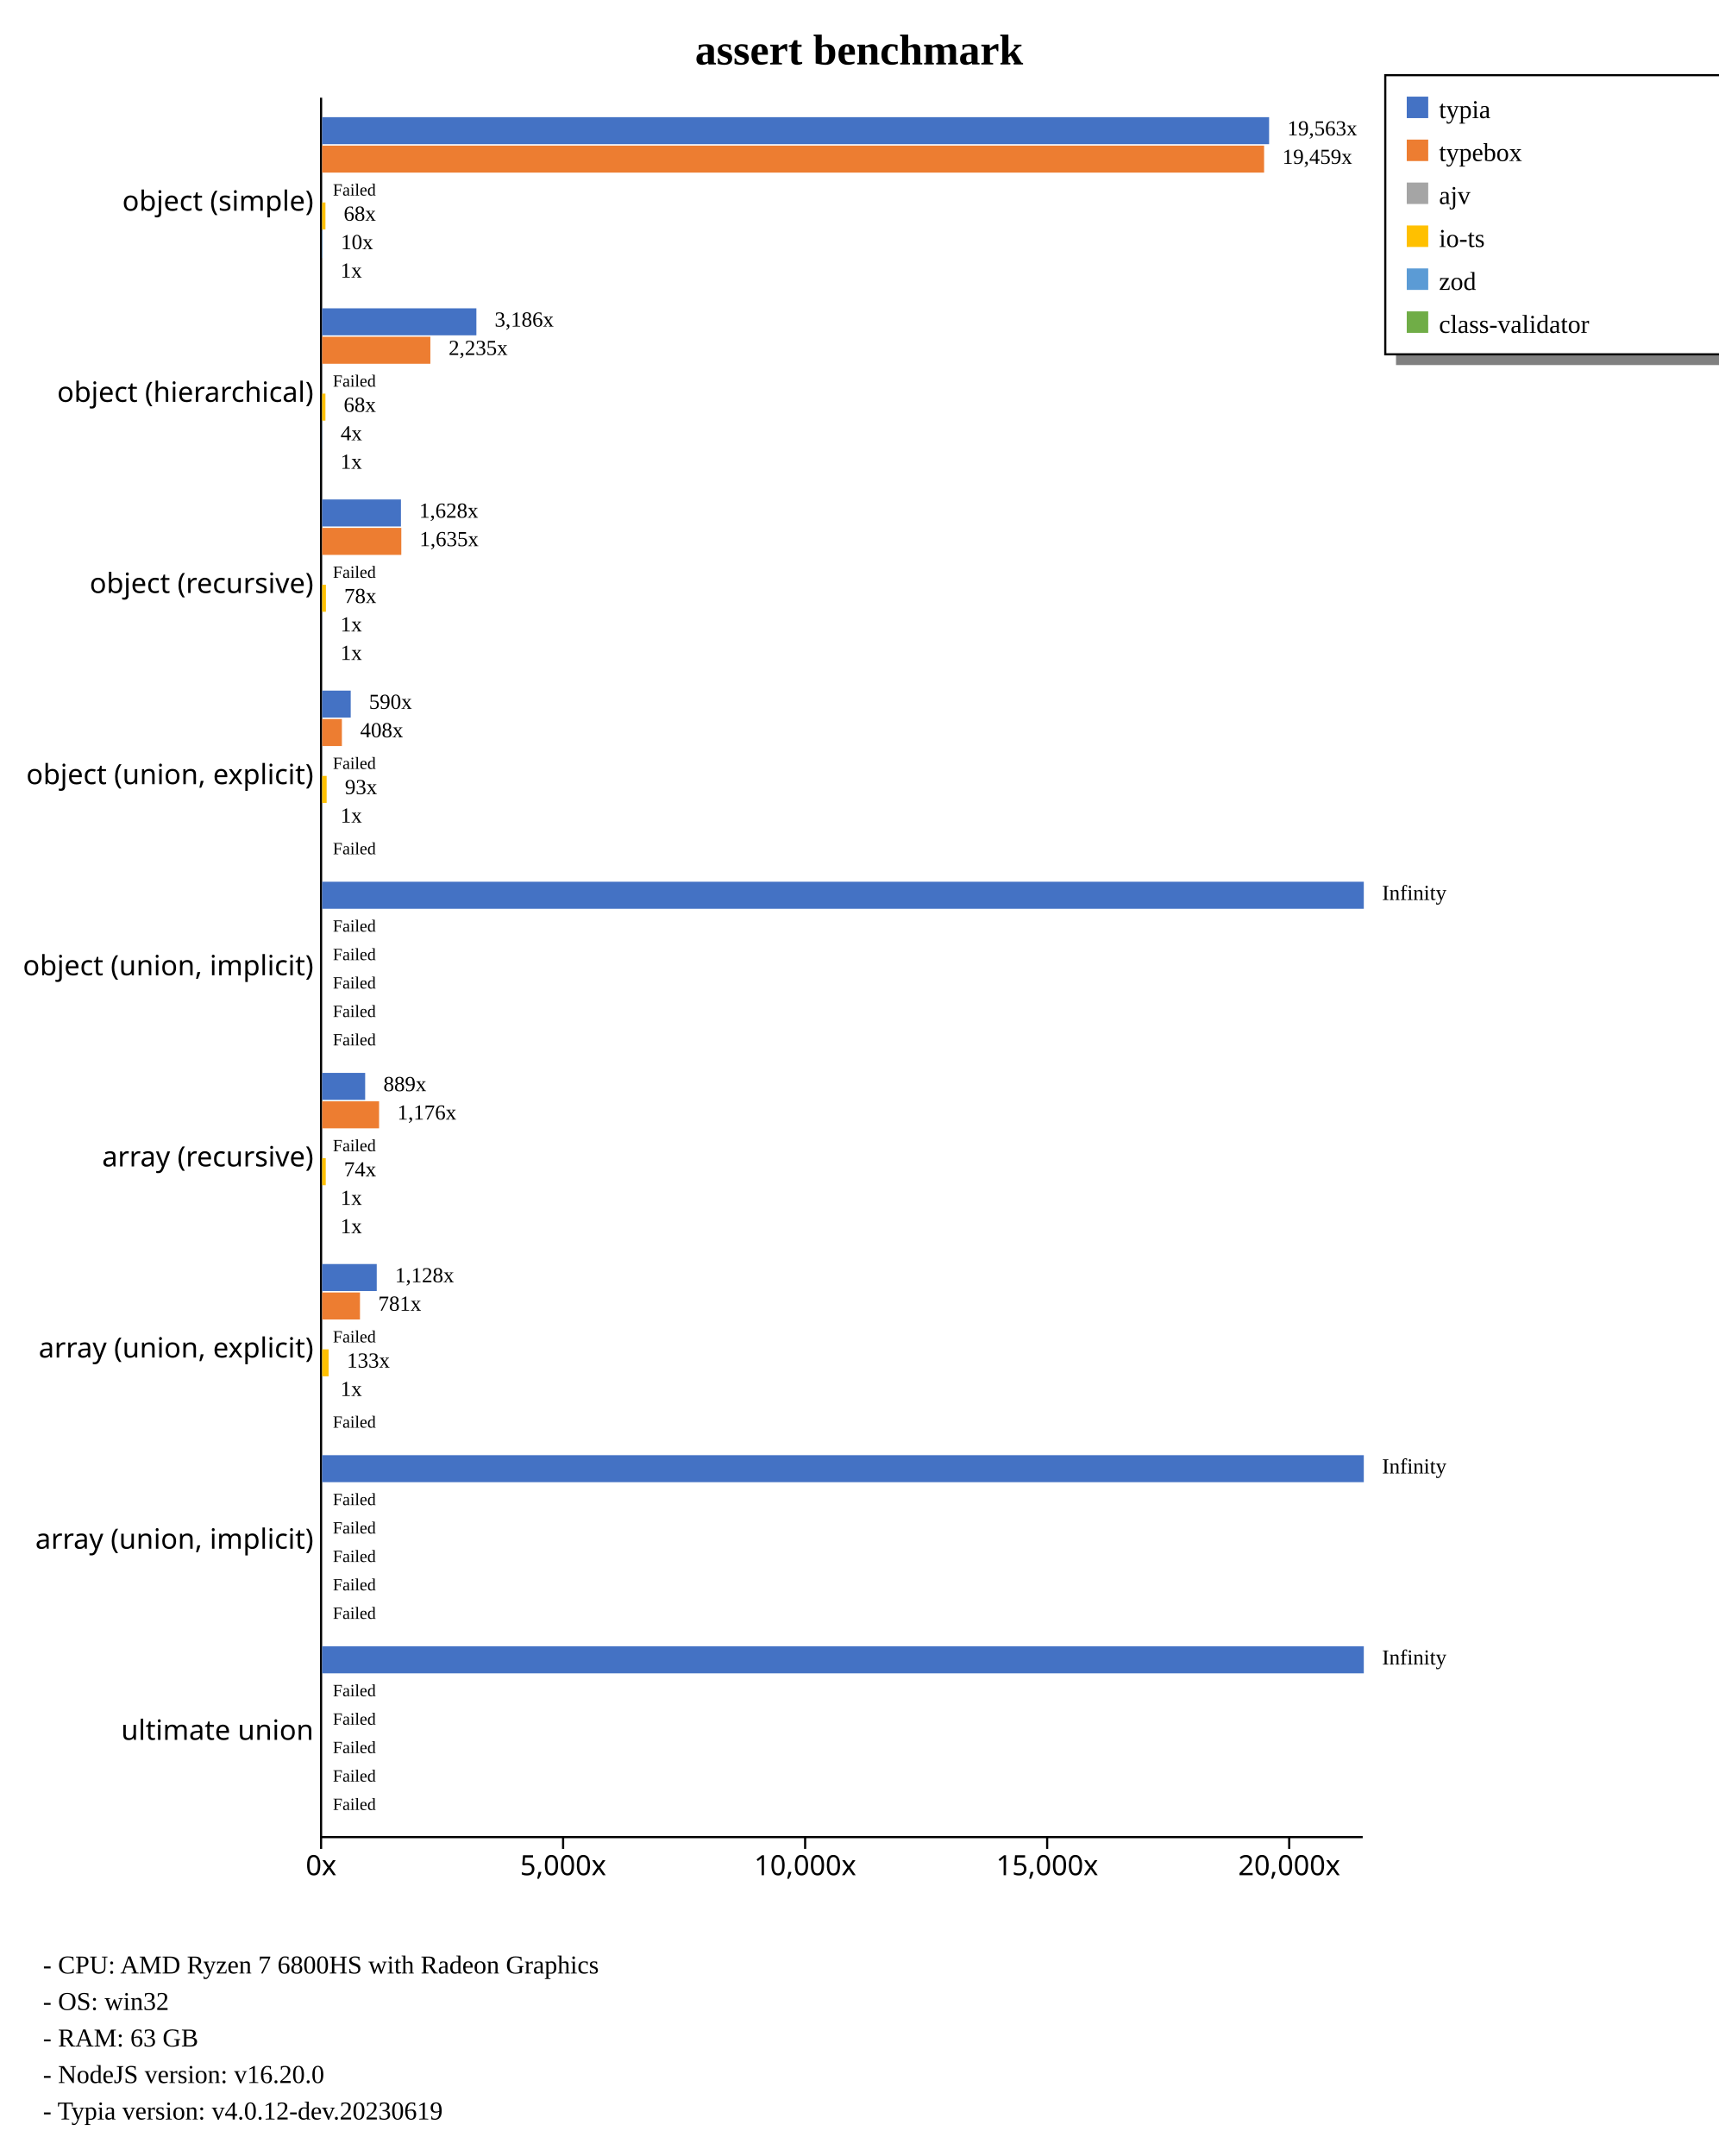
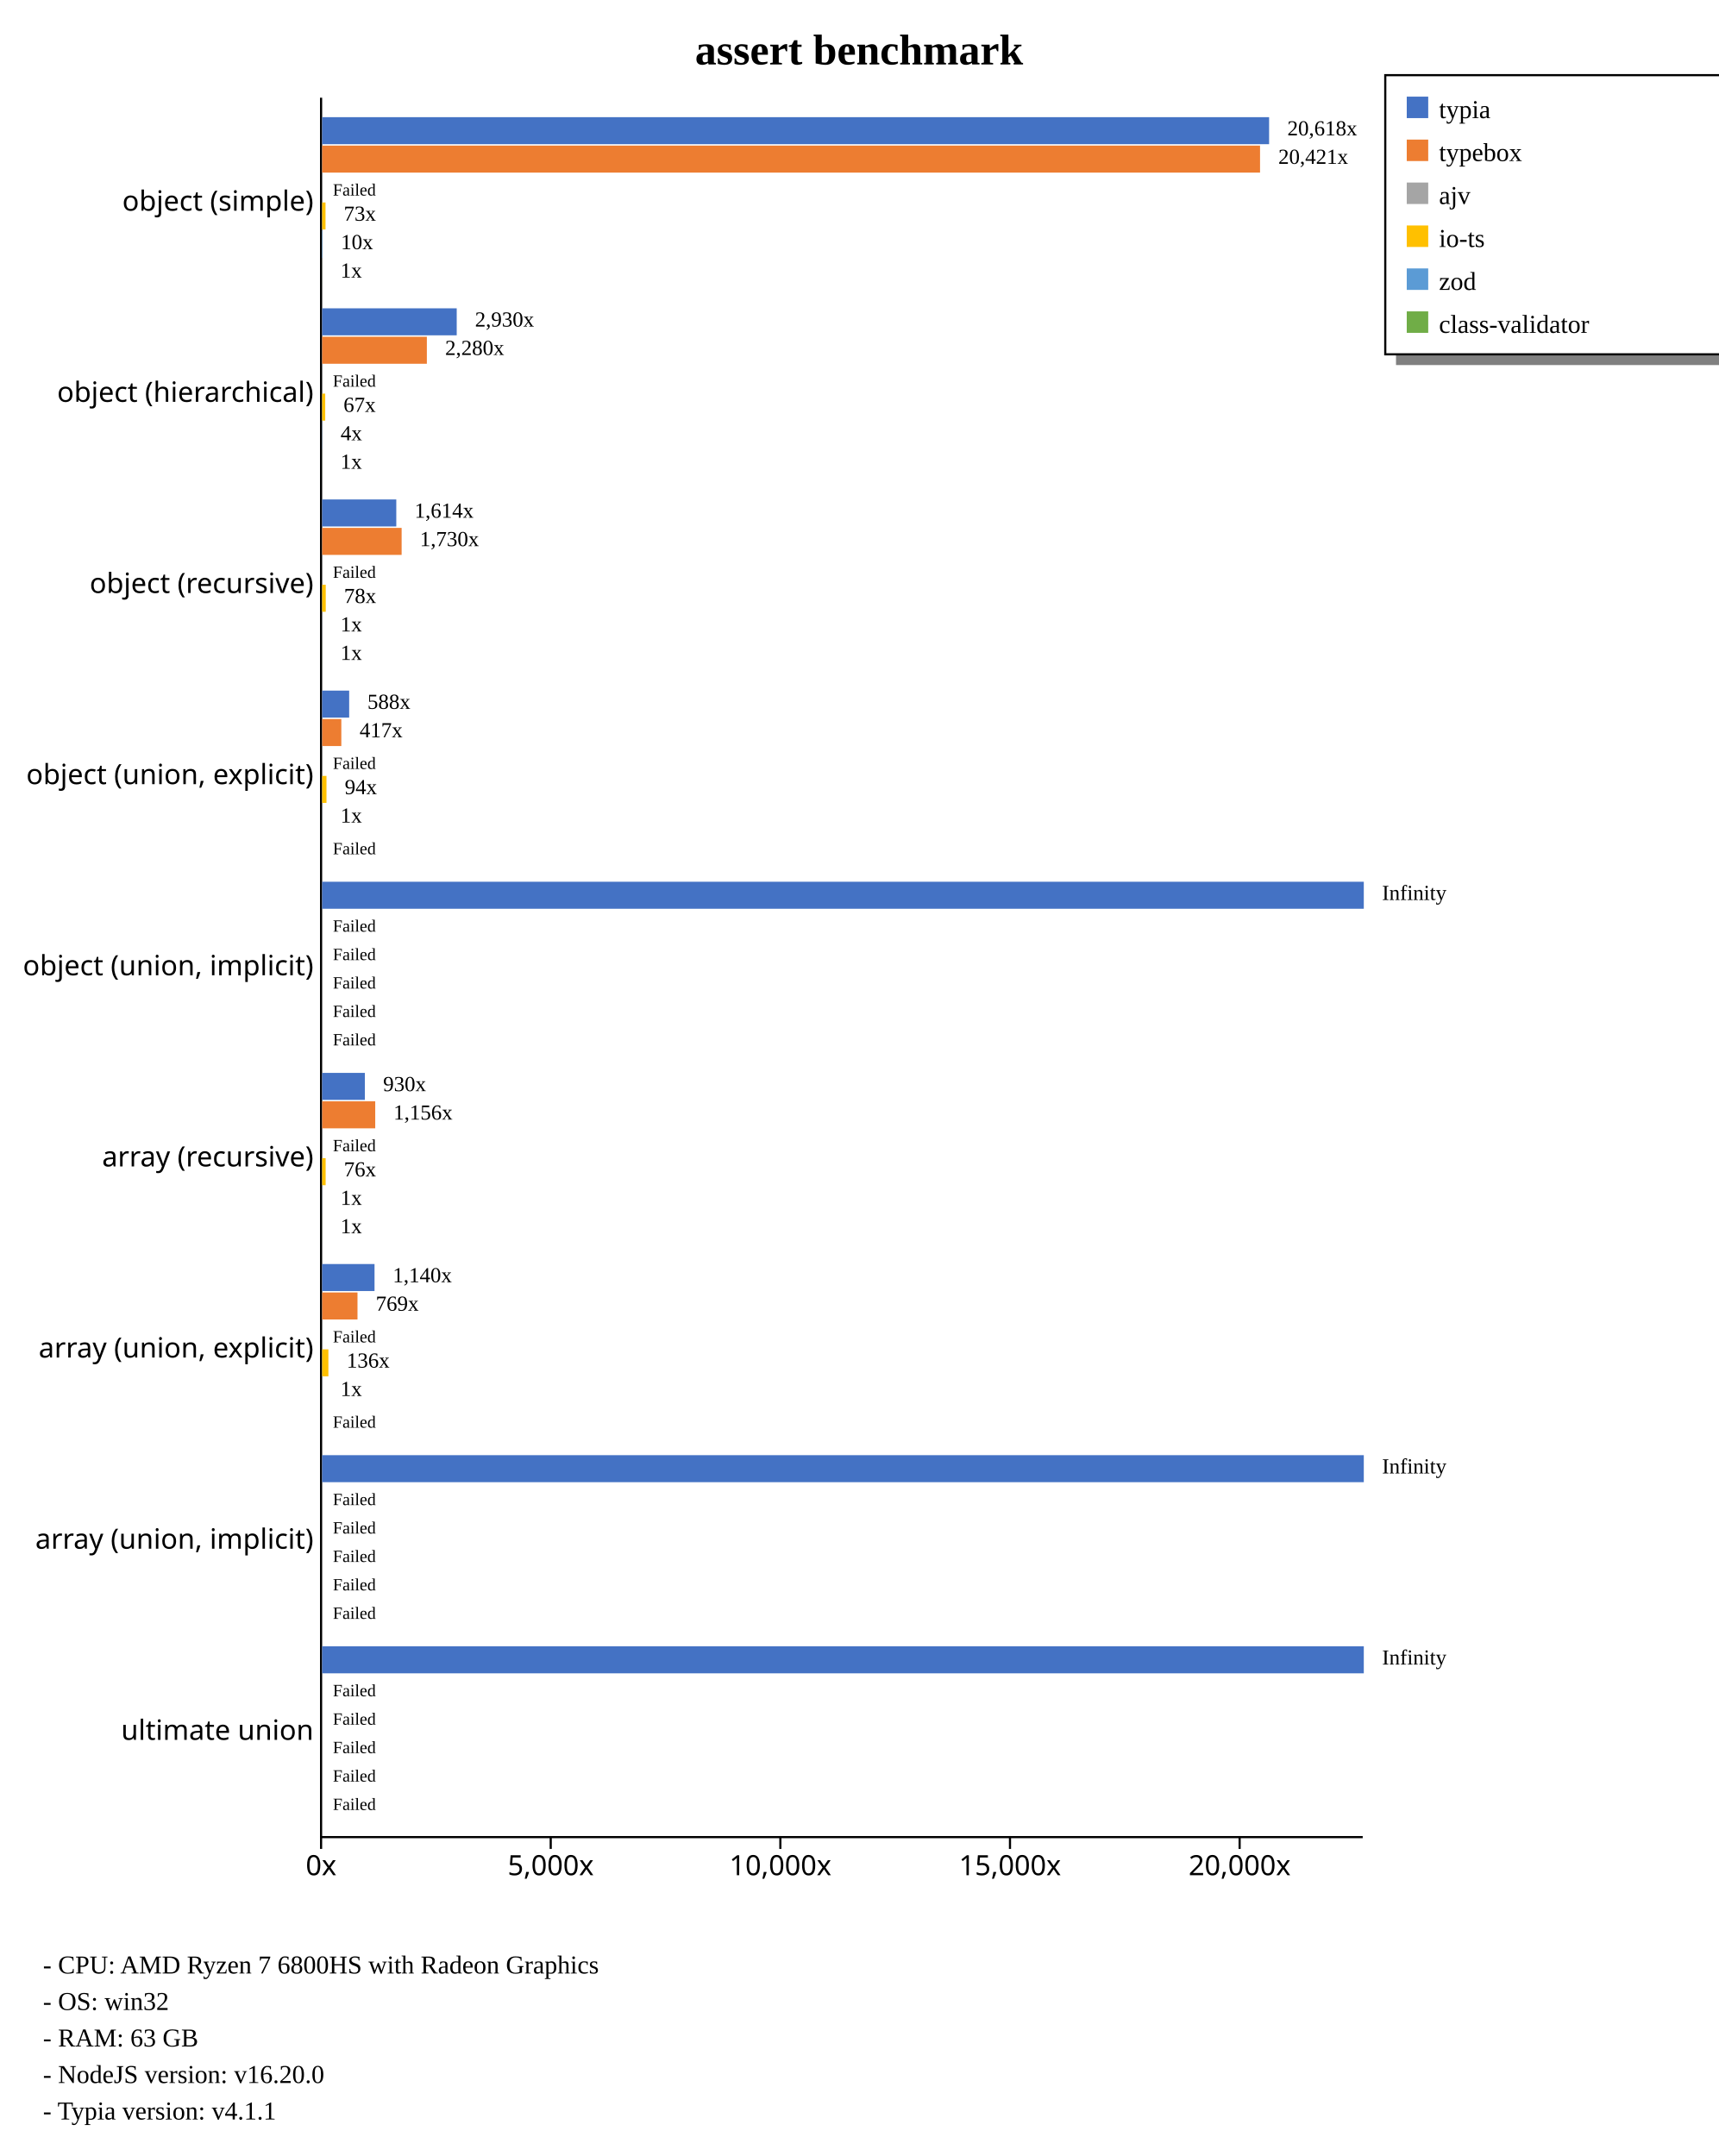
<svg xmlns="http://www.w3.org/2000/svg" width="800" height="1004" style="background-color: white;">
  <g class="y axis" transform="translate(149,45)" fill="none" font-size="10" font-family="sans-serif" text-anchor="end" style="font-size: 13px;">
    <path class="domain" stroke="currentColor" d="M0.5,0.5V810.5" />
    <g class="tick" opacity="1" transform="translate(0,48.95604)" style="font-size: 13px;">
      <line stroke="currentColor" x2="0" />
      <text fill="currentColor" x="-3" dy="0.32em">object (simple)    </text>
    </g>
    <g class="tick" opacity="1" transform="translate(0,137.967)" style="font-size: 13px;">
      <line stroke="currentColor" x2="0" />
      <text fill="currentColor" x="-3" dy="0.32em">object (hierarchical)    </text>
    </g>
    <g class="tick" opacity="1" transform="translate(0,226.978)" style="font-size: 13px;">
      <line stroke="currentColor" x2="0" />
      <text fill="currentColor" x="-3" dy="0.32em">object (recursive)    </text>
    </g>
    <g class="tick" opacity="1" transform="translate(0,315.989)" style="font-size: 13px;">
      <line stroke="currentColor" x2="0" />
      <text fill="currentColor" x="-3" dy="0.32em">object (union, explicit)    </text>
    </g>
    <g class="tick" opacity="1" transform="translate(0,405)" style="font-size: 13px;">
      <line stroke="currentColor" x2="0" />
      <text fill="currentColor" x="-3" dy="0.32em">object (union, implicit)    </text>
    </g>
    <g class="tick" opacity="1" transform="translate(0,494.011)" style="font-size: 13px;">
      <line stroke="currentColor" x2="0" />
      <text fill="currentColor" x="-3" dy="0.32em">array (recursive)    </text>
    </g>
    <g class="tick" opacity="1" transform="translate(0,583.022)" style="font-size: 13px;">
      <line stroke="currentColor" x2="0" />
      <text fill="currentColor" x="-3" dy="0.32em">array (union, explicit)    </text>
    </g>
    <g class="tick" opacity="1" transform="translate(0,672.033)" style="font-size: 13px;">
      <line stroke="currentColor" x2="0" />
      <text fill="currentColor" x="-3" dy="0.32em">array (union, implicit)    </text>
    </g>
    <g class="tick" opacity="1" transform="translate(0,761.044)" style="font-size: 13px;">
      <line stroke="currentColor" x2="0" />
      <text fill="currentColor" x="-3" dy="0.32em">ultimate union    </text>
    </g>
  </g>
  <g class="x axis" transform="translate(149,855)" fill="none" font-size="10" font-family="sans-serif" text-anchor="middle" style="font-size: 13px;">
    <path class="domain" stroke="currentColor" d="M0.5,0.5H485.5" />
    <g class="tick" opacity="1" transform="translate(0.5,0)" style="font-size: 13px;">
      <line stroke="currentColor" y2="6" />
      <text fill="currentColor" y="9" dy="0.71em">0x</text>
    </g>
-     <g class="tick" opacity="1" transform="translate(113.1912,0)" style="font-size: 13px;">
+     <g class="tick" opacity="1" transform="translate(107.4218,0)" style="font-size: 13px;">
      <line stroke="currentColor" y2="6" />
      <text fill="currentColor" y="9" dy="0.71em">5,000x</text>
    </g>
-     <g class="tick" opacity="1" transform="translate(225.8824,0)" style="font-size: 13px;">
+     <g class="tick" opacity="1" transform="translate(214.3436,0)" style="font-size: 13px;">
      <line stroke="currentColor" y2="6" />
      <text fill="currentColor" y="9" dy="0.71em">10,000x</text>
    </g>
-     <g class="tick" opacity="1" transform="translate(338.5736,0)" style="font-size: 13px;">
+     <g class="tick" opacity="1" transform="translate(321.2654,0)" style="font-size: 13px;">
      <line stroke="currentColor" y2="6" />
      <text fill="currentColor" y="9" dy="0.71em">15,000x</text>
    </g>
-     <g class="tick" opacity="1" transform="translate(451.2647,0)" style="font-size: 13px;">
+     <g class="tick" opacity="1" transform="translate(428.1872,0)" style="font-size: 13px;">
      <line stroke="currentColor" y2="6" />
      <text fill="currentColor" y="9" dy="0.71em">20,000x</text>
    </g>
  </g>
  <text transform="translate(400, 30)" style="text-anchor: middle; font-size: 20px; font-weight: bold;">assert benchmark</text>
  <rect x="650" y="165" width="230" height="5" fill="gray" />
  <rect x="645" y="35" width="230" height="130" fill="none" stroke="black" />
  <rect x="655" y="45" width="10" height="10" style="fill: #4472c4;" />
  <text x="670" y="55" style="font-size: 12px;">typia</text>
  <rect x="655" y="65" width="10" height="10" style="fill: #ed7d31;" />
  <text x="670" y="75" style="font-size: 12px;">typebox</text>
  <rect x="655" y="85" width="10" height="10" style="fill: #a5a5a5;" />
  <text x="670" y="95" style="font-size: 12px;">ajv</text>
  <rect x="655" y="105" width="10" height="10" style="fill: #ffc000;" />
  <text x="670" y="115" style="font-size: 12px;">io-ts</text>
  <rect x="655" y="125" width="10" height="10" style="fill: #5b9bd5;" />
  <text x="670" y="135" style="font-size: 12px;">zod</text>
  <rect x="655" y="145" width="10" height="10" style="fill: #70ad47;" />
  <text x="670" y="155" style="font-size: 12px;">class-validator</text>
  <text x="20" y="919" style="font-size: 12px;">  - CPU: AMD Ryzen 7 6800HS with Radeon Graphics</text>
  <text x="20" y="936" style="font-size: 12px;">  - OS: win32</text>
  <text x="20" y="953" style="font-size: 12px;">  - RAM: 63 GB</text>
  <text x="20" y="970" style="font-size: 12px;">  - NodeJS version: v16.20.0</text>
-   <text x="20" y="987" style="font-size: 12px;">  - Typia version: v4.0.12-dev.20230619</text>
+   <text x="20" y="987" style="font-size: 12px;">  - Typia version: v4.1.1</text>
  <g style="font-size: 13px;">
    <g style="font-size: 13px;">
      <rect x="150" y="54.563" width="440.909" height="12.579" fill="#4472c4" />
-       <rect x="150" y="67.804" width="438.58" height="12.579" fill="#ed7d31" />
+       <rect x="150" y="67.804" width="436.694" height="12.579" fill="#ed7d31" />
      <rect x="150" y="81.046" width="0" height="12.579" fill="#a5a5a5" />
-       <rect x="150" y="94.287" width="1.529" height="12.579" fill="#ffc000" />
-       <rect x="150" y="107.528" width="0.216" height="12.579" fill="#5b9bd5" />
-       <rect x="150" y="120.77" width="0.023" height="12.579" fill="#70ad47" />
-       <text class="label" x="599.409" y="63.063" font-size="10px">19,563x</text>
-       <text class="label" x="597.08" y="76.304" font-size="10px">19,459x</text>
+       <rect x="150" y="94.287" width="1.564" height="12.579" fill="#ffc000" />
+       <rect x="150" y="107.528" width="0.209" height="12.579" fill="#5b9bd5" />
+       <rect x="150" y="120.77" width="0.021" height="12.579" fill="#70ad47" />
+       <text class="label" x="599.409" y="63.063" font-size="10px">20,618x</text>
+       <text class="label" x="595.194" y="76.304" font-size="10px">20,421x</text>
      <text class="label" x="158.5" y="89.546" font-size="10px" />
-       <text class="label" x="160.029" y="102.787" font-size="10px">68x</text>
-       <text class="label" x="158.716" y="116.028" font-size="10px">10x</text>
-       <text class="label" x="158.523" y="129.27" font-size="10px">1x</text>
+       <text class="label" x="160.064" y="102.787" font-size="10px">73x</text>
+       <text class="label" x="158.709" y="116.028" font-size="10px">10x</text>
+       <text class="label" x="158.521" y="129.27" font-size="10px">1x</text>
      <text class="label" x="595.909" y="64.563" font-size="8px" />
-       <text class="label" x="593.58" y="77.804" font-size="8px" />
+       <text class="label" x="591.694" y="77.804" font-size="8px" />
      <text class="label" x="155" y="91.046" font-size="8px">Failed</text>
-       <text class="label" x="156.529" y="104.287" font-size="8px" />
-       <text class="label" x="155.216" y="117.528" font-size="8px" />
-       <text class="label" x="155.023" y="130.77" font-size="8px" />
-     </g>
-     <g style="font-size: 13px;">
-       <rect x="150" y="143.574" width="71.813" height="12.579" fill="#4472c4" />
-       <rect x="150" y="156.815" width="50.382" height="12.579" fill="#ed7d31" />
+       <text class="label" x="156.564" y="104.287" font-size="8px" />
+       <text class="label" x="155.209" y="117.528" font-size="8px" />
+       <text class="label" x="155.021" y="130.77" font-size="8px" />
+     </g>
+     <g style="font-size: 13px;">
+       <rect x="150" y="143.574" width="62.655" height="12.579" fill="#4472c4" />
+       <rect x="150" y="156.815" width="48.749" height="12.579" fill="#ed7d31" />
      <rect x="150" y="170.057" width="0" height="12.579" fill="#a5a5a5" />
-       <rect x="150" y="183.298" width="1.522" height="12.579" fill="#ffc000" />
-       <rect x="150" y="196.539" width="0.082" height="12.579" fill="#5b9bd5" />
-       <rect x="150" y="209.781" width="0.023" height="12.579" fill="#70ad47" />
-       <text class="label" x="230.313" y="152.074" font-size="10px">3,186x</text>
-       <text class="label" x="208.882" y="165.315" font-size="10px">2,235x</text>
+       <rect x="150" y="183.298" width="1.423" height="12.579" fill="#ffc000" />
+       <rect x="150" y="196.539" width="0.079" height="12.579" fill="#5b9bd5" />
+       <rect x="150" y="209.781" width="0.021" height="12.579" fill="#70ad47" />
+       <text class="label" x="221.155" y="152.074" font-size="10px">2,930x</text>
+       <text class="label" x="207.249" y="165.315" font-size="10px">2,280x</text>
      <text class="label" x="158.5" y="178.557" font-size="10px" />
-       <text class="label" x="160.022" y="191.798" font-size="10px">68x</text>
-       <text class="label" x="158.582" y="205.039" font-size="10px">4x</text>
-       <text class="label" x="158.523" y="218.281" font-size="10px">1x</text>
-       <text class="label" x="226.813" y="153.574" font-size="8px" />
-       <text class="label" x="205.382" y="166.815" font-size="8px" />
+       <text class="label" x="159.923" y="191.798" font-size="10px">67x</text>
+       <text class="label" x="158.579" y="205.039" font-size="10px">4x</text>
+       <text class="label" x="158.521" y="218.281" font-size="10px">1x</text>
+       <text class="label" x="217.655" y="153.574" font-size="8px" />
+       <text class="label" x="203.749" y="166.815" font-size="8px" />
      <text class="label" x="155" y="180.057" font-size="8px">Failed</text>
-       <text class="label" x="156.522" y="193.298" font-size="8px" />
-       <text class="label" x="155.082" y="206.539" font-size="8px" />
-       <text class="label" x="155.023" y="219.781" font-size="8px" />
-     </g>
-     <g style="font-size: 13px;">
-       <rect x="150" y="232.585" width="36.685" height="12.579" fill="#4472c4" />
-       <rect x="150" y="245.826" width="36.851" height="12.579" fill="#ed7d31" />
+       <text class="label" x="156.423" y="193.298" font-size="8px" />
+       <text class="label" x="155.079" y="206.539" font-size="8px" />
+       <text class="label" x="155.021" y="219.781" font-size="8px" />
+     </g>
+     <g style="font-size: 13px;">
+       <rect x="150" y="232.585" width="34.517" height="12.579" fill="#4472c4" />
+       <rect x="150" y="245.826" width="37.001" height="12.579" fill="#ed7d31" />
      <rect x="150" y="259.068" width="0" height="12.579" fill="#a5a5a5" />
-       <rect x="150" y="272.309" width="1.757" height="12.579" fill="#ffc000" />
-       <rect x="150" y="285.55" width="0.023" height="12.579" fill="#5b9bd5" />
-       <rect x="150" y="298.792" width="0.027" height="12.579" fill="#70ad47" />
-       <text class="label" x="195.185" y="241.085" font-size="10px">1,628x</text>
-       <text class="label" x="195.351" y="254.326" font-size="10px">1,635x</text>
+       <rect x="150" y="272.309" width="1.673" height="12.579" fill="#ffc000" />
+       <rect x="150" y="285.55" width="0.021" height="12.579" fill="#5b9bd5" />
+       <rect x="150" y="298.792" width="0.025" height="12.579" fill="#70ad47" />
+       <text class="label" x="193.017" y="241.085" font-size="10px">1,614x</text>
+       <text class="label" x="195.501" y="254.326" font-size="10px">1,730x</text>
      <text class="label" x="158.5" y="267.568" font-size="10px" />
-       <text class="label" x="160.257" y="280.809" font-size="10px">78x</text>
-       <text class="label" x="158.523" y="294.05" font-size="10px">1x</text>
-       <text class="label" x="158.527" y="307.292" font-size="10px">1x</text>
-       <text class="label" x="191.685" y="242.585" font-size="8px" />
-       <text class="label" x="191.851" y="255.826" font-size="8px" />
+       <text class="label" x="160.173" y="280.809" font-size="10px">78x</text>
+       <text class="label" x="158.521" y="294.05" font-size="10px">1x</text>
+       <text class="label" x="158.525" y="307.292" font-size="10px">1x</text>
+       <text class="label" x="189.517" y="242.585" font-size="8px" />
+       <text class="label" x="192.001" y="255.826" font-size="8px" />
      <text class="label" x="155" y="269.068" font-size="8px">Failed</text>
-       <text class="label" x="156.757" y="282.309" font-size="8px" />
-       <text class="label" x="155.023" y="295.55" font-size="8px" />
-       <text class="label" x="155.027" y="308.792" font-size="8px" />
-     </g>
-     <g style="font-size: 13px;">
-       <rect x="150" y="321.596" width="13.299" height="12.579" fill="#4472c4" />
-       <rect x="150" y="334.837" width="9.191" height="12.579" fill="#ed7d31" />
+       <text class="label" x="156.673" y="282.309" font-size="8px" />
+       <text class="label" x="155.021" y="295.55" font-size="8px" />
+       <text class="label" x="155.025" y="308.792" font-size="8px" />
+     </g>
+     <g style="font-size: 13px;">
+       <rect x="150" y="321.596" width="12.58" height="12.579" fill="#4472c4" />
+       <rect x="150" y="334.837" width="8.924" height="12.579" fill="#ed7d31" />
      <rect x="150" y="348.079" width="0" height="12.579" fill="#a5a5a5" />
-       <rect x="150" y="361.32" width="2.093" height="12.579" fill="#ffc000" />
-       <rect x="150" y="374.561" width="0.023" height="12.579" fill="#5b9bd5" />
+       <rect x="150" y="361.32" width="2.015" height="12.579" fill="#ffc000" />
+       <rect x="150" y="374.561" width="0.021" height="12.579" fill="#5b9bd5" />
      <rect x="150" y="387.803" width="0" height="12.579" fill="#70ad47" />
-       <text class="label" x="171.799" y="330.096" font-size="10px">590x</text>
-       <text class="label" x="167.691" y="343.337" font-size="10px">408x</text>
+       <text class="label" x="171.08" y="330.096" font-size="10px">588x</text>
+       <text class="label" x="167.424" y="343.337" font-size="10px">417x</text>
      <text class="label" x="158.5" y="356.579" font-size="10px" />
-       <text class="label" x="160.593" y="369.82" font-size="10px">93x</text>
-       <text class="label" x="158.523" y="383.061" font-size="10px">1x</text>
+       <text class="label" x="160.515" y="369.82" font-size="10px">94x</text>
+       <text class="label" x="158.521" y="383.061" font-size="10px">1x</text>
      <text class="label" x="158.5" y="396.303" font-size="10px" />
-       <text class="label" x="168.299" y="331.596" font-size="8px" />
-       <text class="label" x="164.191" y="344.837" font-size="8px" />
+       <text class="label" x="167.58" y="331.596" font-size="8px" />
+       <text class="label" x="163.924" y="344.837" font-size="8px" />
      <text class="label" x="155" y="358.079" font-size="8px">Failed</text>
-       <text class="label" x="157.093" y="371.32" font-size="8px" />
-       <text class="label" x="155.023" y="384.561" font-size="8px" />
+       <text class="label" x="157.015" y="371.32" font-size="8px" />
+       <text class="label" x="155.021" y="384.561" font-size="8px" />
      <text class="label" x="155" y="397.803" font-size="8px">Failed</text>
    </g>
    <g style="font-size: 13px;">
      <rect x="150" y="410.607" width="485" height="12.579" fill="#4472c4" />
      <rect x="150" y="423.848" width="0" height="12.579" fill="#ed7d31" />
      <rect x="150" y="437.09" width="0" height="12.579" fill="#a5a5a5" />
      <rect x="150" y="450.331" width="0" height="12.579" fill="#ffc000" />
      <rect x="150" y="463.572" width="0" height="12.579" fill="#5b9bd5" />
      <rect x="150" y="476.814" width="0" height="12.579" fill="#70ad47" />
      <text class="label" x="643.5" y="419.107" font-size="10px">Infinity</text>
      <text class="label" x="158.5" y="432.348" font-size="10px" />
      <text class="label" x="158.5" y="445.59" font-size="10px" />
      <text class="label" x="158.5" y="458.831" font-size="10px" />
      <text class="label" x="158.5" y="472.072" font-size="10px" />
      <text class="label" x="158.5" y="485.314" font-size="10px" />
      <text class="label" x="640" y="420.607" font-size="8px" />
      <text class="label" x="155" y="433.848" font-size="8px">Failed</text>
      <text class="label" x="155" y="447.09" font-size="8px">Failed</text>
      <text class="label" x="155" y="460.331" font-size="8px">Failed</text>
      <text class="label" x="155" y="473.572" font-size="8px">Failed</text>
      <text class="label" x="155" y="486.814" font-size="8px">Failed</text>
    </g>
    <g style="font-size: 13px;">
-       <rect x="150" y="499.618" width="20.027" height="12.579" fill="#4472c4" />
-       <rect x="150" y="512.859" width="26.503" height="12.579" fill="#ed7d31" />
+       <rect x="150" y="499.618" width="19.889" height="12.579" fill="#4472c4" />
+       <rect x="150" y="512.859" width="24.712" height="12.579" fill="#ed7d31" />
      <rect x="150" y="526.101" width="0" height="12.579" fill="#a5a5a5" />
-       <rect x="150" y="539.342" width="1.671" height="12.579" fill="#ffc000" />
-       <rect x="150" y="552.583" width="0.027" height="12.579" fill="#5b9bd5" />
-       <rect x="150" y="565.825" width="0.023" height="12.579" fill="#70ad47" />
-       <text class="label" x="178.527" y="508.118" font-size="10px">889x</text>
-       <text class="label" x="185.003" y="521.359" font-size="10px">1,176x</text>
+       <rect x="150" y="539.342" width="1.622" height="12.579" fill="#ffc000" />
+       <rect x="150" y="552.583" width="0.025" height="12.579" fill="#5b9bd5" />
+       <rect x="150" y="565.825" width="0.021" height="12.579" fill="#70ad47" />
+       <text class="label" x="178.389" y="508.118" font-size="10px">930x</text>
+       <text class="label" x="183.212" y="521.359" font-size="10px">1,156x</text>
      <text class="label" x="158.5" y="534.601" font-size="10px" />
-       <text class="label" x="160.171" y="547.842" font-size="10px">74x</text>
-       <text class="label" x="158.527" y="561.083" font-size="10px">1x</text>
-       <text class="label" x="158.523" y="574.325" font-size="10px">1x</text>
-       <text class="label" x="175.027" y="509.618" font-size="8px" />
-       <text class="label" x="181.503" y="522.859" font-size="8px" />
+       <text class="label" x="160.122" y="547.842" font-size="10px">76x</text>
+       <text class="label" x="158.525" y="561.083" font-size="10px">1x</text>
+       <text class="label" x="158.521" y="574.325" font-size="10px">1x</text>
+       <text class="label" x="174.889" y="509.618" font-size="8px" />
+       <text class="label" x="179.712" y="522.859" font-size="8px" />
      <text class="label" x="155" y="536.101" font-size="8px">Failed</text>
-       <text class="label" x="156.671" y="549.342" font-size="8px" />
-       <text class="label" x="155.027" y="562.583" font-size="8px" />
-       <text class="label" x="155.023" y="575.825" font-size="8px" />
-     </g>
-     <g style="font-size: 13px;">
-       <rect x="150" y="588.629" width="25.418" height="12.579" fill="#4472c4" />
-       <rect x="150" y="601.87" width="17.613" height="12.579" fill="#ed7d31" />
+       <text class="label" x="156.622" y="549.342" font-size="8px" />
+       <text class="label" x="155.025" y="562.583" font-size="8px" />
+       <text class="label" x="155.021" y="575.825" font-size="8px" />
+     </g>
+     <g style="font-size: 13px;">
+       <rect x="150" y="588.629" width="24.384" height="12.579" fill="#4472c4" />
+       <rect x="150" y="601.87" width="16.454" height="12.579" fill="#ed7d31" />
      <rect x="150" y="615.112" width="0" height="12.579" fill="#a5a5a5" />
-       <rect x="150" y="628.353" width="3.001" height="12.579" fill="#ffc000" />
-       <rect x="150" y="641.594" width="0.023" height="12.579" fill="#5b9bd5" />
+       <rect x="150" y="628.353" width="2.899" height="12.579" fill="#ffc000" />
+       <rect x="150" y="641.594" width="0.021" height="12.579" fill="#5b9bd5" />
      <rect x="150" y="654.836" width="0" height="12.579" fill="#70ad47" />
-       <text class="label" x="183.918" y="597.129" font-size="10px">1,128x</text>
-       <text class="label" x="176.113" y="610.37" font-size="10px">781x</text>
+       <text class="label" x="182.884" y="597.129" font-size="10px">1,140x</text>
+       <text class="label" x="174.954" y="610.37" font-size="10px">769x</text>
      <text class="label" x="158.5" y="623.612" font-size="10px" />
-       <text class="label" x="161.501" y="636.853" font-size="10px">133x</text>
-       <text class="label" x="158.523" y="650.094" font-size="10px">1x</text>
+       <text class="label" x="161.399" y="636.853" font-size="10px">136x</text>
+       <text class="label" x="158.521" y="650.094" font-size="10px">1x</text>
      <text class="label" x="158.5" y="663.336" font-size="10px" />
-       <text class="label" x="180.418" y="598.629" font-size="8px" />
-       <text class="label" x="172.613" y="611.87" font-size="8px" />
+       <text class="label" x="179.384" y="598.629" font-size="8px" />
+       <text class="label" x="171.454" y="611.87" font-size="8px" />
      <text class="label" x="155" y="625.112" font-size="8px">Failed</text>
-       <text class="label" x="158.001" y="638.353" font-size="8px" />
-       <text class="label" x="155.023" y="651.594" font-size="8px" />
+       <text class="label" x="157.899" y="638.353" font-size="8px" />
+       <text class="label" x="155.021" y="651.594" font-size="8px" />
      <text class="label" x="155" y="664.836" font-size="8px">Failed</text>
    </g>
    <g style="font-size: 13px;">
      <rect x="150" y="677.64" width="485" height="12.579" fill="#4472c4" />
      <rect x="150" y="690.881" width="0" height="12.579" fill="#ed7d31" />
      <rect x="150" y="704.123" width="0" height="12.579" fill="#a5a5a5" />
      <rect x="150" y="717.364" width="0" height="12.579" fill="#ffc000" />
      <rect x="150" y="730.605" width="0" height="12.579" fill="#5b9bd5" />
      <rect x="150" y="743.847" width="0" height="12.579" fill="#70ad47" />
      <text class="label" x="643.5" y="686.14" font-size="10px">Infinity</text>
      <text class="label" x="158.5" y="699.381" font-size="10px" />
      <text class="label" x="158.5" y="712.623" font-size="10px" />
      <text class="label" x="158.5" y="725.864" font-size="10px" />
      <text class="label" x="158.5" y="739.105" font-size="10px" />
      <text class="label" x="158.5" y="752.347" font-size="10px" />
      <text class="label" x="640" y="687.64" font-size="8px" />
      <text class="label" x="155" y="700.881" font-size="8px">Failed</text>
      <text class="label" x="155" y="714.123" font-size="8px">Failed</text>
      <text class="label" x="155" y="727.364" font-size="8px">Failed</text>
      <text class="label" x="155" y="740.605" font-size="8px">Failed</text>
      <text class="label" x="155" y="753.847" font-size="8px">Failed</text>
    </g>
    <g style="font-size: 13px;">
      <rect x="150" y="766.651" width="485" height="12.579" fill="#4472c4" />
      <rect x="150" y="779.892" width="0" height="12.579" fill="#ed7d31" />
      <rect x="150" y="793.134" width="0" height="12.579" fill="#a5a5a5" />
      <rect x="150" y="806.375" width="0" height="12.579" fill="#ffc000" />
      <rect x="150" y="819.616" width="0" height="12.579" fill="#5b9bd5" />
      <rect x="150" y="832.858" width="0" height="12.579" fill="#70ad47" />
      <text class="label" x="643.5" y="775.151" font-size="10px">Infinity</text>
      <text class="label" x="158.5" y="788.392" font-size="10px" />
      <text class="label" x="158.5" y="801.634" font-size="10px" />
      <text class="label" x="158.5" y="814.875" font-size="10px" />
      <text class="label" x="158.5" y="828.116" font-size="10px" />
      <text class="label" x="158.5" y="841.358" font-size="10px" />
      <text class="label" x="640" y="776.651" font-size="8px" />
      <text class="label" x="155" y="789.892" font-size="8px">Failed</text>
      <text class="label" x="155" y="803.134" font-size="8px">Failed</text>
      <text class="label" x="155" y="816.375" font-size="8px">Failed</text>
      <text class="label" x="155" y="829.616" font-size="8px">Failed</text>
      <text class="label" x="155" y="842.858" font-size="8px">Failed</text>
    </g>
  </g>
</svg>
